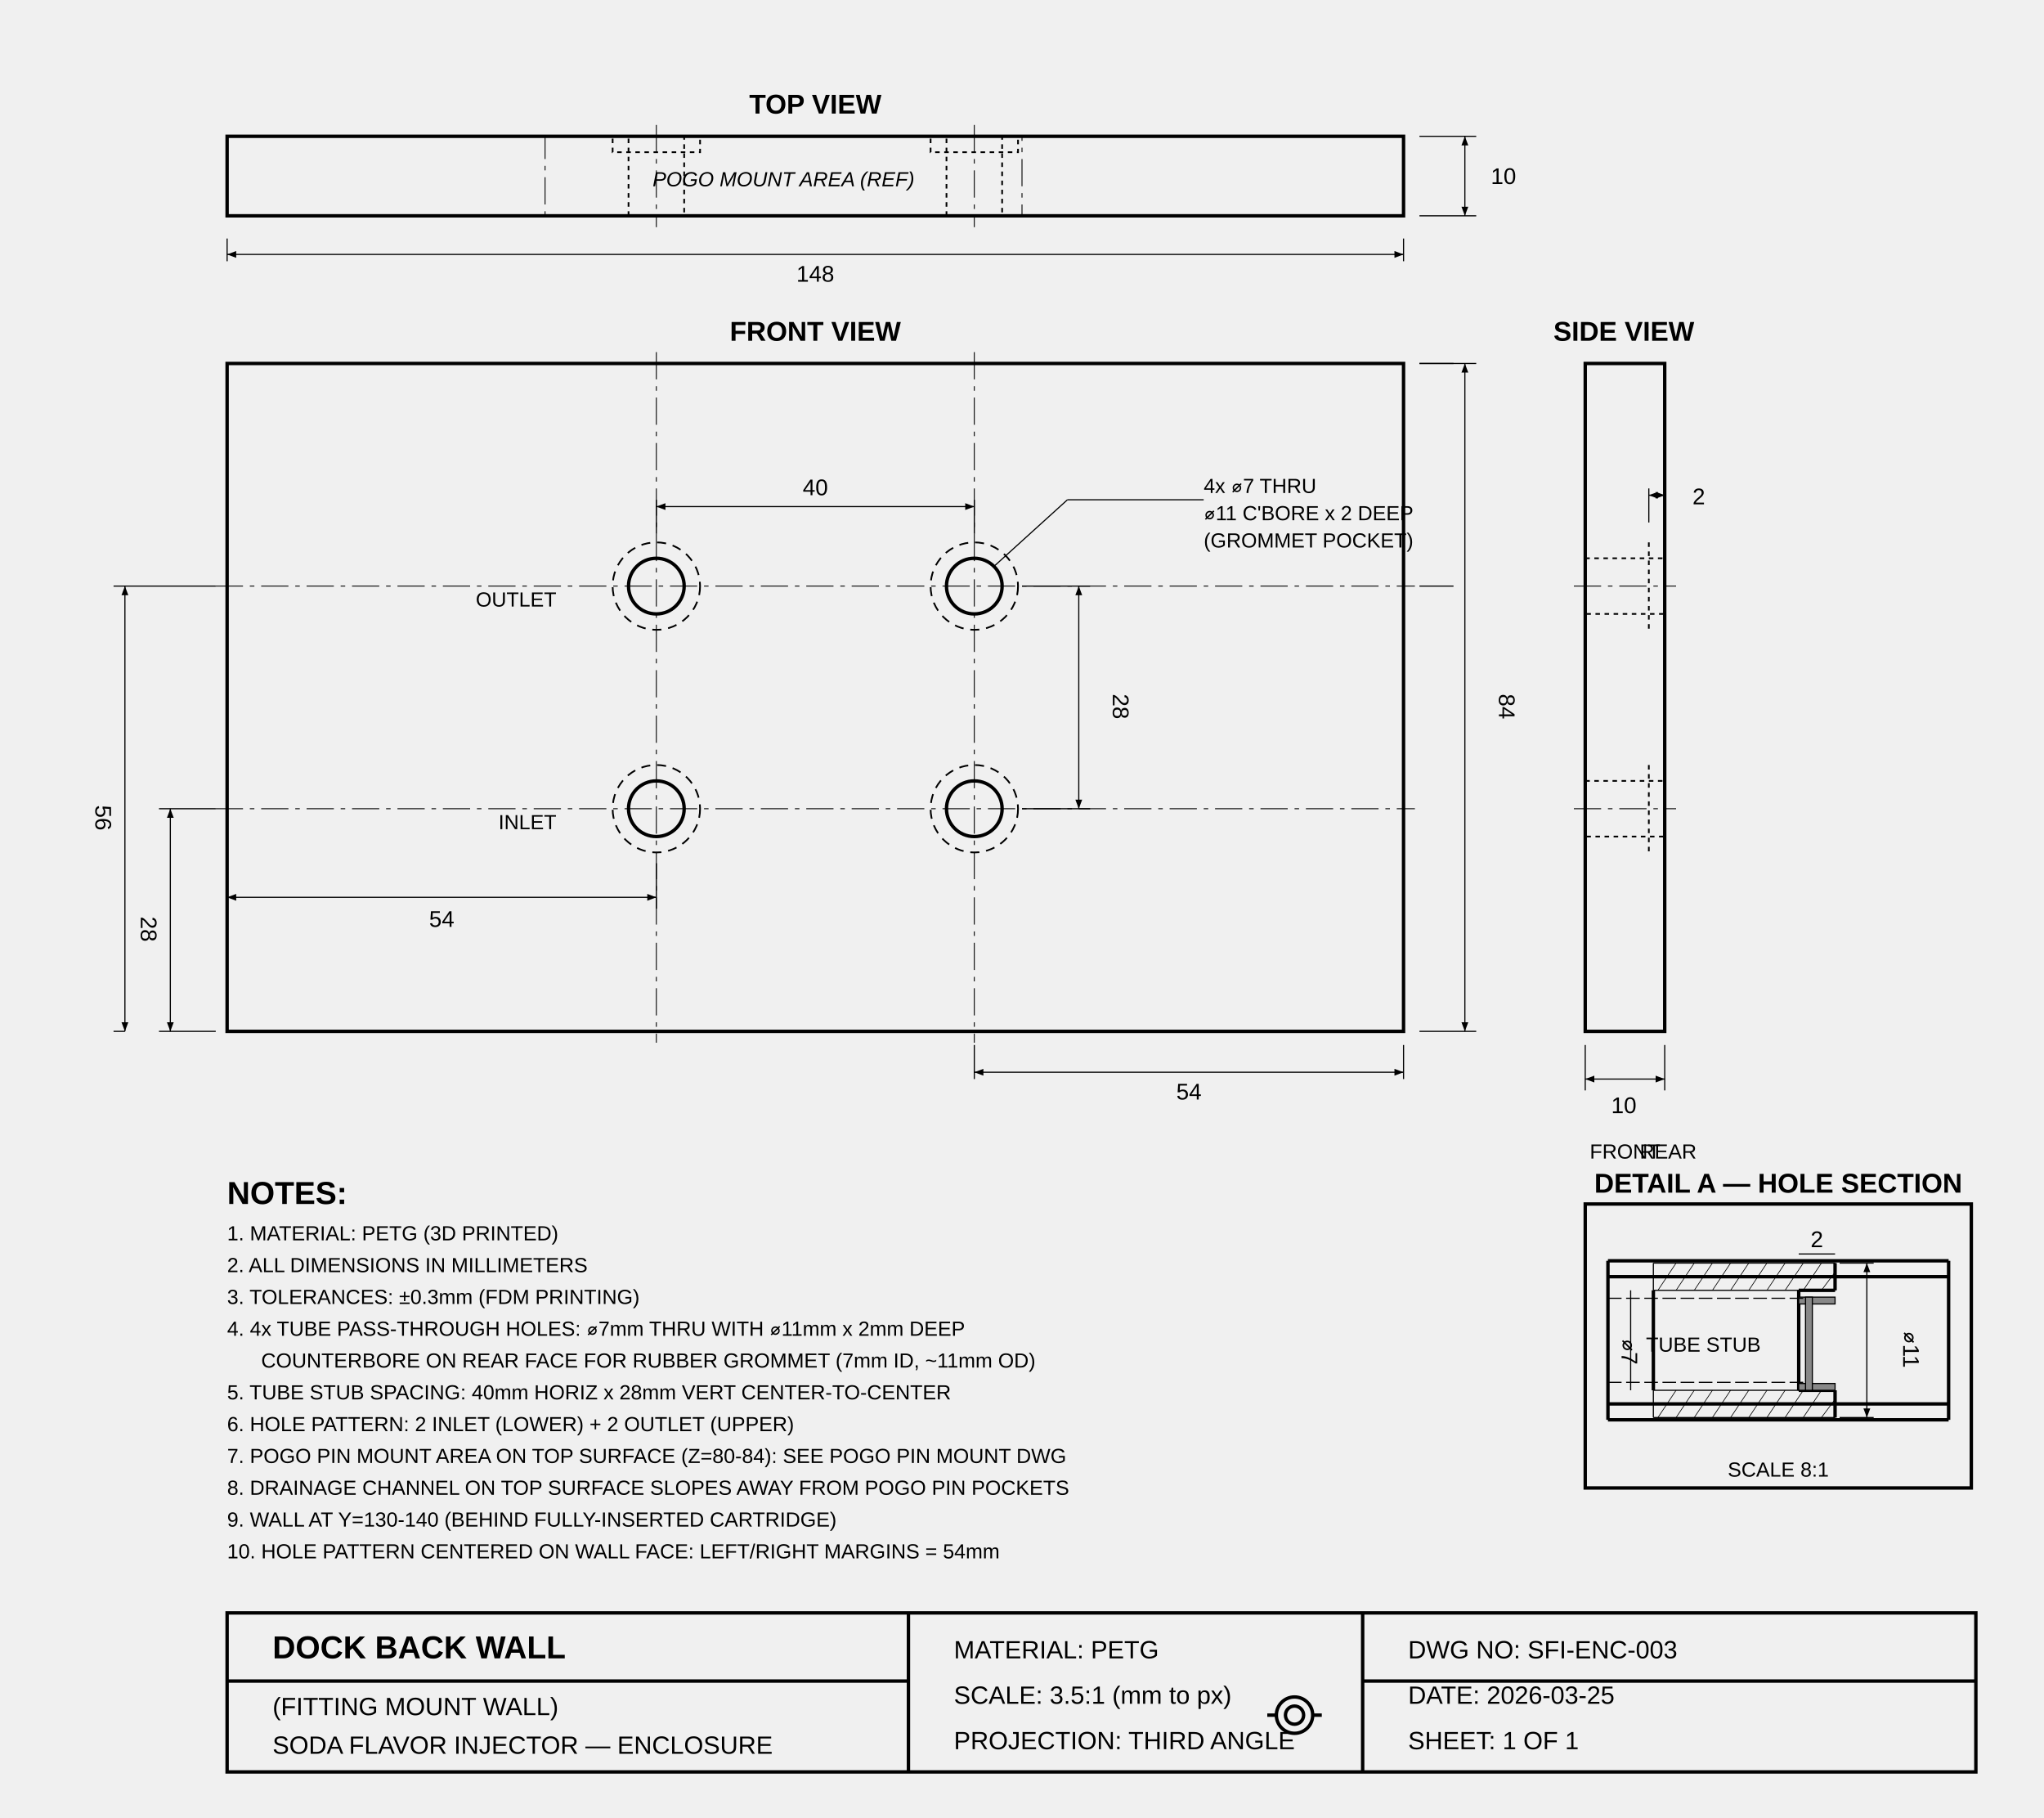
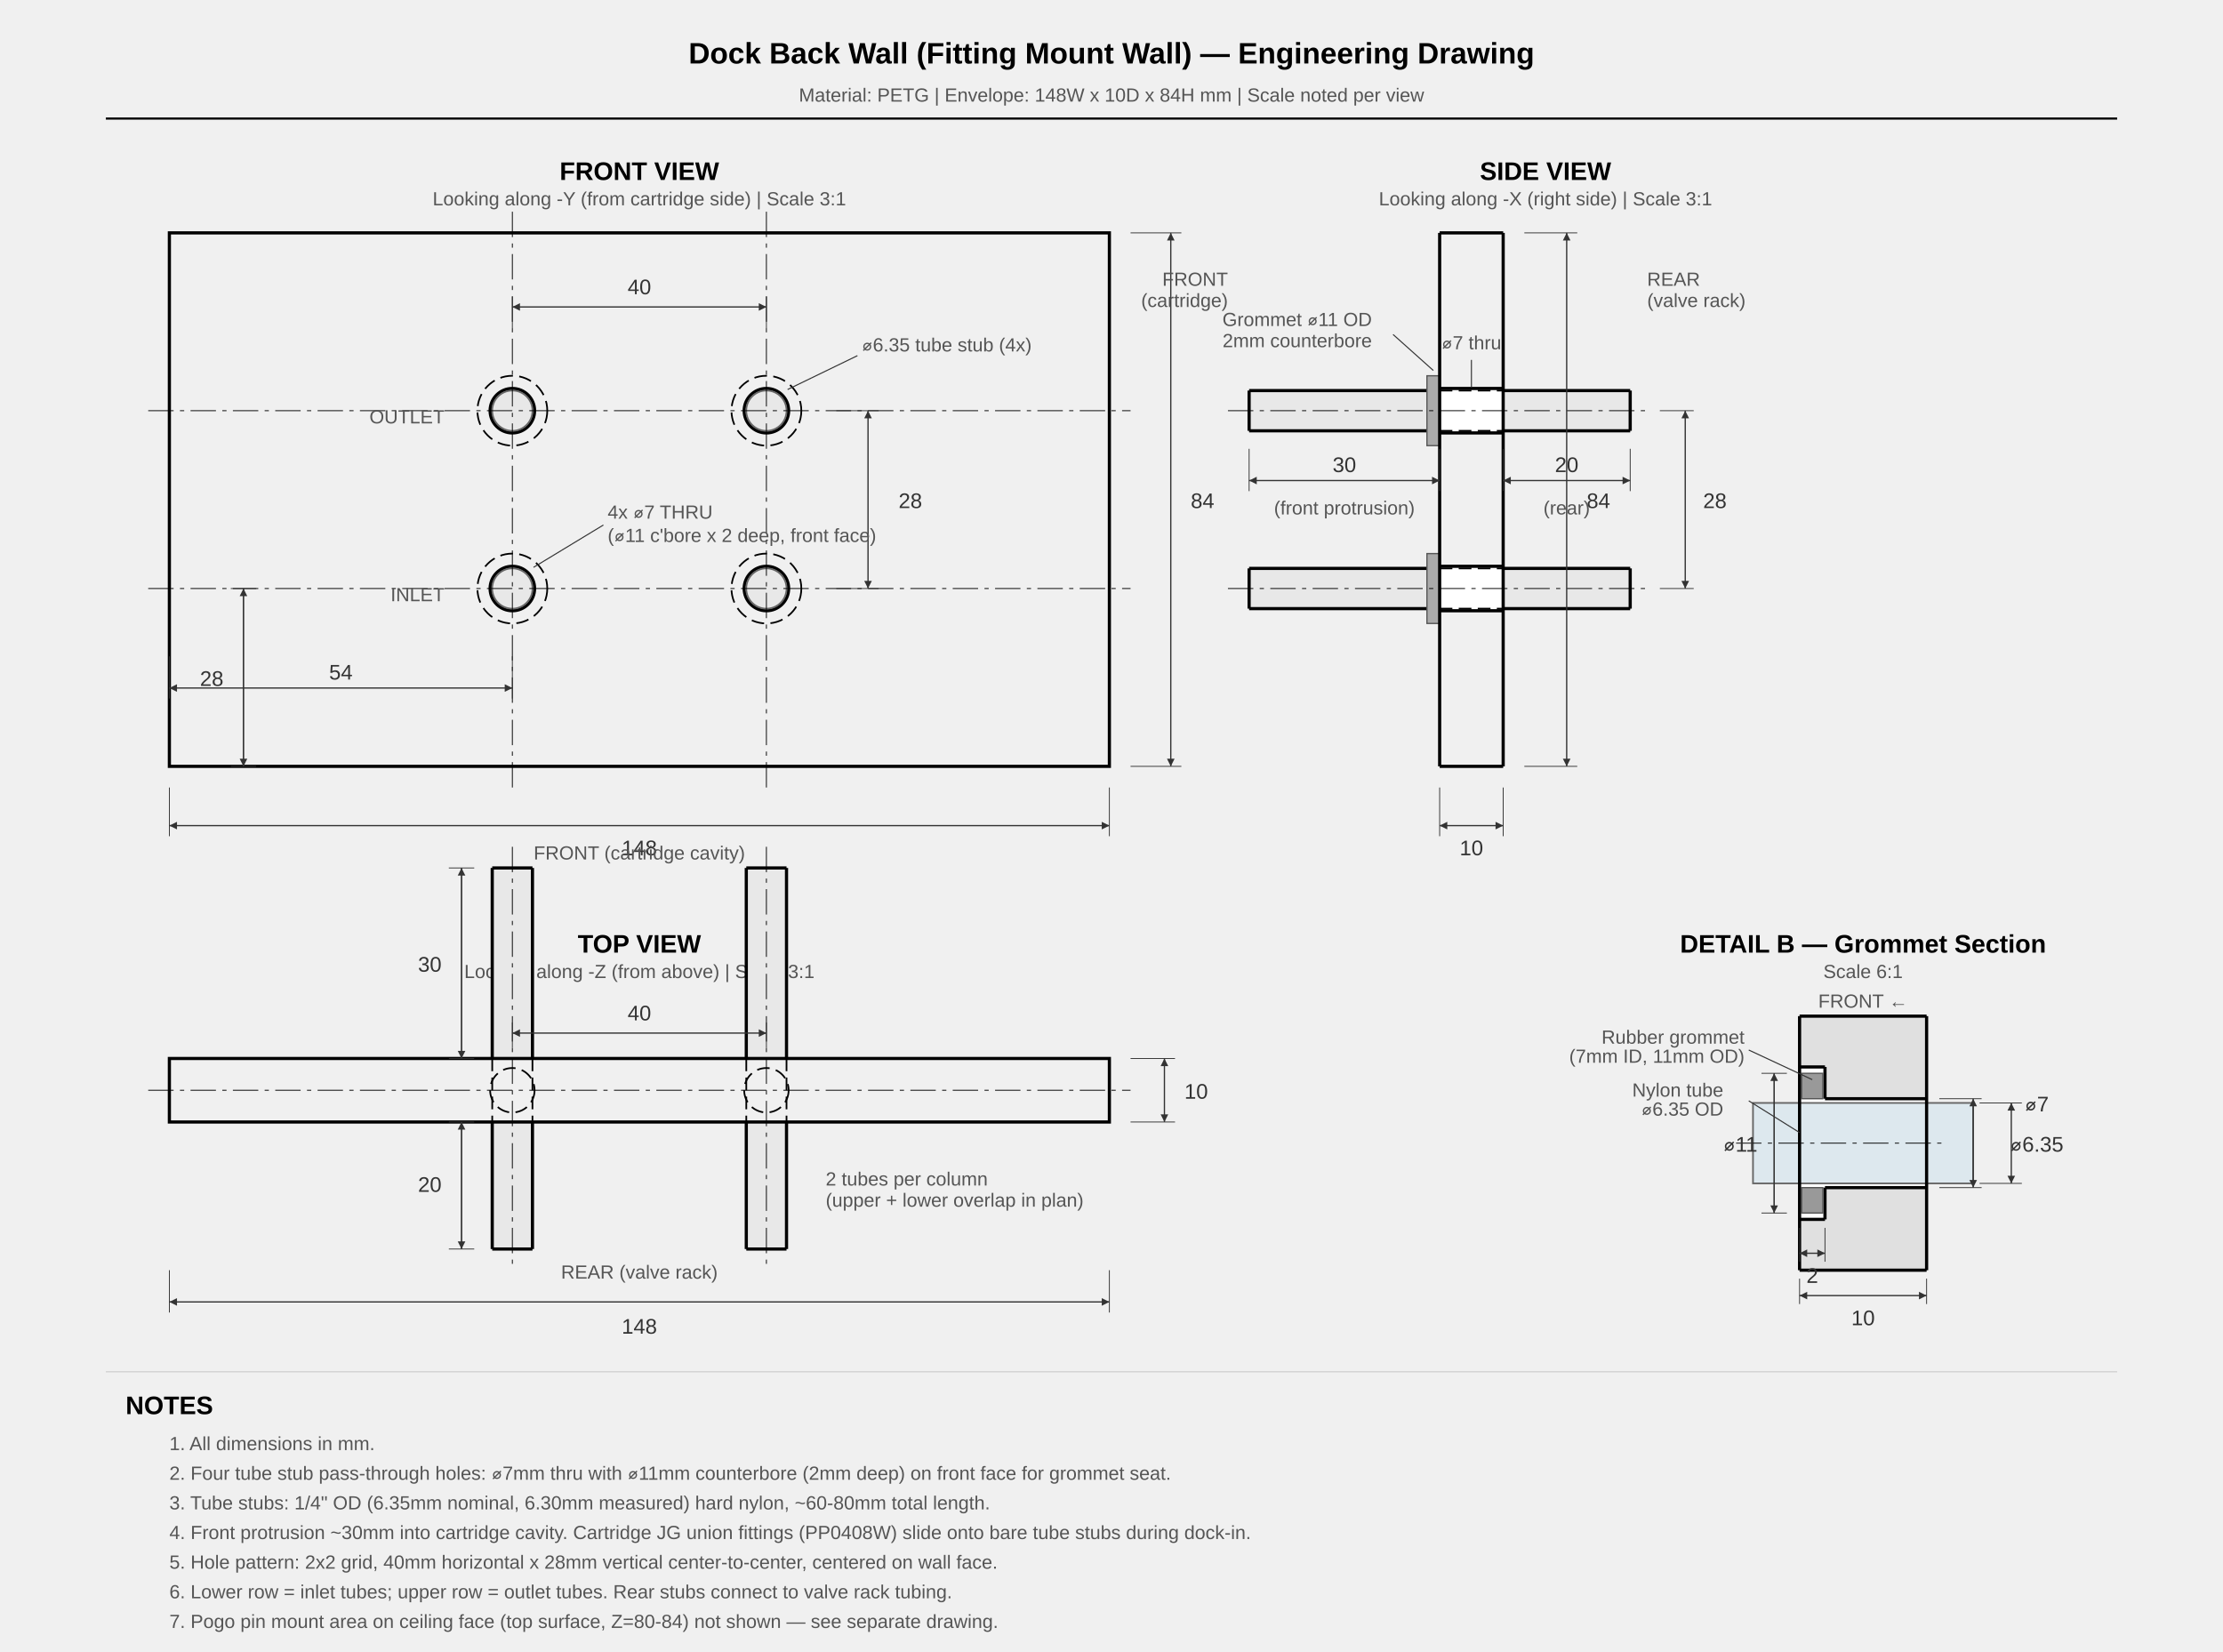
- <svg xmlns="http://www.w3.org/2000/svg" viewBox="0 0 900 800" width="900" height="800" font-family="Arial, Helvetica, sans-serif">
+ <svg xmlns="http://www.w3.org/2000/svg" viewBox="0 0 1050 780" width="1050" height="780" font-family="Arial, Helvetica, sans-serif">
+   <style>
+     .outline { fill: none; stroke: #000; stroke-width: 1.5; }
+     .hidden  { fill: none; stroke: #000; stroke-width: 0.8; stroke-dasharray: 6,3; }
+     .center  { fill: none; stroke: #000; stroke-width: 0.4; stroke-dasharray: 12,3,2,3; }
+     .dim     { fill: none; stroke: #333; stroke-width: 0.6; marker-end: url(#arrow); marker-start: url(#arrow); }
+     .ext     { fill: none; stroke: #333; stroke-width: 0.4; }
+     .label   { font-size: 10px; fill: #333; text-anchor: middle; }
+     .note    { font-size: 9px; fill: #555; }
+     .title   { font-size: 14px; font-weight: bold; fill: #000; text-anchor: middle; }
+     .viewlbl { font-size: 12px; font-weight: bold; fill: #000; text-anchor: middle; }
+     .fill-light { fill: #f0f0f0; stroke: none; }
+     .fill-tube  { fill: #e8e8e8; stroke: none; }
+   </style>
  <defs>
-     <style>
-       .outline { fill: none; stroke: #000; stroke-width: 1.5; }
-       .hidden  { fill: none; stroke: #000; stroke-width: 0.75; stroke-dasharray: 4,3; }
-       .hidden-thin { fill: none; stroke: #000; stroke-width: 0.75; stroke-dasharray: 2,2; }
-       .center  { fill: none; stroke: #000; stroke-width: 0.4; stroke-dasharray: 12,3,2,3; }
-       .dim     { fill: none; stroke: #000; stroke-width: 0.5; }
-       .dimtext { font-size: 10px; text-anchor: middle; fill: #000; }
-       .label   { font-size: 12px; font-weight: bold; text-anchor: middle; fill: #000; }
-       .note    { font-size: 9px; fill: #000; }
-       .title   { font-size: 14px; font-weight: bold; fill: #000; }
-       .titletext { font-size: 11px; fill: #000; }
-       .arrow   { fill: #000; stroke: none; }
-       .hatching { fill: none; stroke: #000; stroke-width: 0.3; }
-       .thinline { fill: none; stroke: #000; stroke-width: 0.5; }
-     </style>
-     <marker id="ah" markerWidth="8" markerHeight="6" refX="8" refY="3" orient="auto">
-       <polygon points="0,0 8,3 0,6" class="arrow" />
-     </marker>
-     <marker id="ah-rev" markerWidth="8" markerHeight="6" refX="0" refY="3" orient="auto">
-       <polygon points="8,0 0,3 8,6" class="arrow" />
+     <marker id="arrow" viewBox="0 0 10 10" refX="10" refY="5" markerWidth="6" markerHeight="6" orient="auto-start-reverse">
+       <path d="M 0 0 L 10 5 L 0 10 z" fill="#333" />
    </marker>
  </defs>
-   <text x="359" y="50" class="label">TOP VIEW</text>
-   <rect x="100" y="60" width="518" height="35" class="outline" />
-   <rect x="276.75" y="60" width="24.5" height="35" class="hidden-thin" />
-   <rect x="416.75" y="60" width="24.5" height="35" class="hidden-thin" />
-   <rect x="269.75" y="60" width="38.5" height="7" class="hidden-thin" />
-   <rect x="409.75" y="60" width="38.5" height="7" class="hidden-thin" />
-   <rect x="240" y="60" width="210" height="35" class="center" stroke-dasharray="8,3,2,3" />
-   <text x="345" y="82" class="note" text-anchor="middle" font-style="italic">POGO MOUNT AREA (REF)</text>
-   <line x1="289" y1="55" x2="289" y2="100" class="center" />
-   <line x1="429" y1="55" x2="429" y2="100" class="center" />
-   <line x1="100" y1="105" x2="100" y2="115" class="dim" />
-   <line x1="618" y1="105" x2="618" y2="115" class="dim" />
-   <line x1="100" y1="112" x2="618" y2="112" class="dim" marker-start="url(#ah-rev)" marker-end="url(#ah)" />
-   <text x="359" y="124" class="dimtext">148</text>
-   <line x1="625" y1="60" x2="650" y2="60" class="dim" />
-   <line x1="625" y1="95" x2="650" y2="95" class="dim" />
-   <line x1="645" y1="60" x2="645" y2="95" class="dim" marker-start="url(#ah-rev)" marker-end="url(#ah)" />
-   <text x="662" y="81" class="dimtext">10</text>
-   <text x="359" y="150" class="label">FRONT VIEW</text>
-   <rect x="100" y="160" width="518" height="294" class="outline" />
-   <circle cx="289" cy="356" r="12.25" class="outline" />
-   <circle cx="429" cy="356" r="12.25" class="outline" />
-   <circle cx="289" cy="258" r="12.25" class="outline" />
-   <circle cx="429" cy="258" r="12.25" class="outline" />
-   <circle cx="289" cy="356" r="19.25" class="hidden" />
-   <circle cx="429" cy="356" r="19.25" class="hidden" />
-   <circle cx="289" cy="258" r="19.25" class="hidden" />
-   <circle cx="429" cy="258" r="19.25" class="hidden" />
-   <line x1="289" y1="155" x2="289" y2="459" class="center" />
-   <line x1="429" y1="155" x2="429" y2="459" class="center" />
-   <line x1="95" y1="258" x2="623" y2="258" class="center" />
-   <line x1="95" y1="356" x2="623" y2="356" class="center" />
-   <text x="245" y="365" class="note" text-anchor="end">INLET</text>
-   <text x="245" y="267" class="note" text-anchor="end">OUTLET</text>
-   <line x1="625" y1="160" x2="650" y2="160" class="dim" />
-   <line x1="625" y1="454" x2="650" y2="454" class="dim" />
-   <line x1="645" y1="160" x2="645" y2="454" class="dim" marker-start="url(#ah-rev)" marker-end="url(#ah)" />
-   <text x="660" y="311" class="dimtext" transform="rotate(90,660,311)">84</text>
-   <line x1="450" y1="258" x2="480" y2="258" class="dim" />
-   <line x1="450" y1="356" x2="480" y2="356" class="dim" />
-   <line x1="475" y1="258" x2="475" y2="356" class="dim" marker-start="url(#ah-rev)" marker-end="url(#ah)" />
-   <text x="490" y="311" class="dimtext" transform="rotate(90,490,311)">28</text>
-   <line x1="289" y1="235" x2="289" y2="220" class="dim" />
-   <line x1="429" y1="235" x2="429" y2="220" class="dim" />
-   <line x1="289" y1="223" x2="429" y2="223" class="dim" marker-start="url(#ah-rev)" marker-end="url(#ah)" />
-   <text x="359" y="218" class="dimtext">40</text>
-   <line x1="100" y1="380" x2="100" y2="400" class="dim" />
-   <line x1="289" y1="380" x2="289" y2="400" class="dim" />
-   <line x1="100" y1="395" x2="289" y2="395" class="dim" marker-start="url(#ah-rev)" marker-end="url(#ah)" />
-   <text x="194.5" y="408" class="dimtext">54</text>
-   <line x1="70" y1="356" x2="95" y2="356" class="dim" />
-   <line x1="70" y1="454" x2="95" y2="454" class="dim" />
-   <line x1="75" y1="356" x2="75" y2="454" class="dim" marker-start="url(#ah-rev)" marker-end="url(#ah)" />
-   <text x="62" y="409" class="dimtext" transform="rotate(90,62,409)">28</text>
-   <line x1="50" y1="258" x2="95" y2="258" class="dim" />
-   <line x1="50" y1="454" x2="55" y2="454" class="dim" />
-   <line x1="55" y1="258" x2="55" y2="454" class="dim" marker-start="url(#ah-rev)" marker-end="url(#ah)" />
-   <text x="42" y="360" class="dimtext" transform="rotate(90,42,360)">56</text>
-   <line x1="438" y1="249" x2="470" y2="220" class="dim" />
-   <line x1="470" y1="220" x2="530" y2="220" class="dim" />
-   <text x="530" y="217" class="note" text-anchor="start">4x ⌀7 THRU</text>
-   <text x="530" y="229" class="note" text-anchor="start">⌀11 C'BORE x 2 DEEP</text>
-   <text x="530" y="241" class="note" text-anchor="start">(GROMMET POCKET)</text>
-   <line x1="429" y1="460" x2="429" y2="475" class="dim" />
-   <line x1="618" y1="460" x2="618" y2="475" class="dim" />
-   <line x1="429" y1="472" x2="618" y2="472" class="dim" marker-start="url(#ah-rev)" marker-end="url(#ah)" />
-   <text x="523.5" y="484" class="dimtext">54</text>
-   <line x1="625" y1="160" x2="640" y2="160" class="dim" />
-   <line x1="625" y1="258" x2="640" y2="258" class="dim" />
-   <text x="715" y="150" class="label">SIDE VIEW</text>
-   <rect x="698" y="160" width="35" height="294" class="outline" />
-   <rect x="698" y="343.75" width="35" height="24.5" class="hidden-thin" />
-   <rect x="698" y="245.75" width="35" height="24.5" class="hidden-thin" />
-   <line x1="726" y1="336.75" x2="726" y2="375.25" class="hidden-thin" />
-   <line x1="726" y1="238.75" x2="726" y2="277.25" class="hidden-thin" />
-   <line x1="693" y1="258" x2="738" y2="258" class="center" />
-   <line x1="693" y1="356" x2="738" y2="356" class="center" />
-   <line x1="698" y1="460" x2="698" y2="480" class="dim" />
-   <line x1="733" y1="460" x2="733" y2="480" class="dim" />
-   <line x1="698" y1="475" x2="733" y2="475" class="dim" marker-start="url(#ah-rev)" marker-end="url(#ah)" />
-   <text x="715" y="490" class="dimtext">10</text>
-   <line x1="726" y1="230" x2="726" y2="215" class="dim" />
-   <line x1="733" y1="230" x2="733" y2="215" class="dim" />
-   <line x1="726" y1="218" x2="733" y2="218" class="dim" marker-start="url(#ah-rev)" marker-end="url(#ah)" />
-   <text x="748" y="222" class="dimtext">2</text>
-   <text x="700" y="510" class="note" text-anchor="start" font-size="8">FRONT</text>
-   <text x="722" y="510" class="note" text-anchor="start" font-size="8">REAR</text>
-   <rect x="698" y="530" width="170" height="125" class="outline" stroke-width="1" />
-   <text x="783" y="525" class="label" font-size="10">DETAIL A — HOLE SECTION</text>
-   <text x="783" y="650" class="note" text-anchor="middle" font-size="8">SCALE 8:1</text>
-   <line x1="708" y1="555" x2="858" y2="555" class="outline" />
-   <line x1="708" y1="625" x2="858" y2="625" class="outline" />
-   <line x1="708" y1="555" x2="708" y2="625" class="outline" />
-   <line x1="858" y1="555" x2="858" y2="625" class="outline" />
-   <line x1="708" y1="562" x2="858" y2="562" class="outline" />
-   <line x1="708" y1="618" x2="858" y2="618" class="outline" />
-   <line x1="728" y1="556" x2="808" y2="556" class="thinline" />
-   <line x1="728" y1="568" x2="808" y2="568" class="thinline" />
-   <line x1="728" y1="556" x2="728" y2="568" class="thinline" />
-   <line x1="808" y1="556" x2="808" y2="568" class="thinline" />
-   <line x1="730" y1="568" x2="738" y2="556" class="hatching" />
-   <line x1="738" y1="568" x2="746" y2="556" class="hatching" />
-   <line x1="746" y1="568" x2="754" y2="556" class="hatching" />
-   <line x1="754" y1="568" x2="762" y2="556" class="hatching" />
-   <line x1="762" y1="568" x2="770" y2="556" class="hatching" />
-   <line x1="770" y1="568" x2="778" y2="556" class="hatching" />
-   <line x1="778" y1="568" x2="786" y2="556" class="hatching" />
-   <line x1="786" y1="568" x2="794" y2="556" class="hatching" />
-   <line x1="794" y1="568" x2="802" y2="556" class="hatching" />
-   <line x1="802" y1="568" x2="808" y2="560" class="hatching" />
-   <line x1="728" y1="612" x2="808" y2="612" class="thinline" />
-   <line x1="728" y1="624" x2="808" y2="624" class="thinline" />
-   <line x1="728" y1="612" x2="728" y2="624" class="thinline" />
-   <line x1="808" y1="612" x2="808" y2="624" class="thinline" />
-   <line x1="730" y1="624" x2="738" y2="612" class="hatching" />
-   <line x1="738" y1="624" x2="746" y2="612" class="hatching" />
-   <line x1="746" y1="624" x2="754" y2="612" class="hatching" />
-   <line x1="754" y1="624" x2="762" y2="612" class="hatching" />
-   <line x1="762" y1="624" x2="770" y2="612" class="hatching" />
-   <line x1="770" y1="624" x2="778" y2="612" class="hatching" />
-   <line x1="778" y1="624" x2="786" y2="612" class="hatching" />
-   <line x1="786" y1="624" x2="794" y2="612" class="hatching" />
-   <line x1="794" y1="624" x2="802" y2="612" class="hatching" />
-   <line x1="802" y1="624" x2="808" y2="616" class="hatching" />
-   <line x1="728" y1="568" x2="728" y2="612" class="outline" stroke-width="0.75" />
-   <line x1="808" y1="556" x2="808" y2="568" class="outline" stroke-width="0.75" />
-   <line x1="808" y1="568" x2="792" y2="568" class="outline" stroke-width="0.75" />
-   <line x1="792" y1="568" x2="792" y2="612" class="outline" stroke-width="0.75" />
-   <line x1="792" y1="612" x2="808" y2="612" class="outline" stroke-width="0.75" />
-   <line x1="808" y1="612" x2="808" y2="624" class="outline" stroke-width="0.75" />
-   <rect x="792" y="571" width="16" height="3" fill="#888" stroke="#000" stroke-width="0.5" />
-   <rect x="792" y="609" width="16" height="3" fill="#888" stroke="#000" stroke-width="0.5" />
-   <rect x="795" y="571" width="3" height="41" fill="#888" stroke="#000" stroke-width="0.5" />
-   <line x1="708" y1="571.5" x2="795" y2="571.5" class="thinline" stroke-dasharray="6,2" />
-   <line x1="708" y1="608.5" x2="795" y2="608.5" class="thinline" stroke-dasharray="6,2" />
-   <text x="750" y="595" class="note" text-anchor="middle" font-size="7">TUBE STUB</text>
-   <line x1="718" y1="568" x2="718" y2="612" class="dim" />
-   <text x="714" y="595" class="dimtext" font-size="8" transform="rotate(90,714,595)">⌀7</text>
-   <line x1="810" y1="556" x2="825" y2="556" class="dim" />
-   <line x1="810" y1="624" x2="825" y2="624" class="dim" />
-   <line x1="822" y1="556" x2="822" y2="624" class="dim" marker-start="url(#ah-rev)" marker-end="url(#ah)" />
-   <text x="838" y="594" class="dimtext" font-size="8" transform="rotate(90,838,594)">⌀11</text>
-   <line x1="792" y1="552" x2="808" y2="552" class="dim" />
-   <text x="800" y="549" class="dimtext" font-size="7">2</text>
-   <text x="100" y="530" class="title">NOTES:</text>
-   <text x="100" y="546" class="note">1. MATERIAL: PETG (3D PRINTED)</text>
-   <text x="100" y="560" class="note">2. ALL DIMENSIONS IN MILLIMETERS</text>
-   <text x="100" y="574" class="note">3. TOLERANCES: ±0.3mm (FDM PRINTING)</text>
-   <text x="100" y="588" class="note">4. 4x TUBE PASS-THROUGH HOLES: ⌀7mm THRU WITH ⌀11mm x 2mm DEEP</text>
-   <text x="115" y="602" class="note">COUNTERBORE ON REAR FACE FOR RUBBER GROMMET (7mm ID, ~11mm OD)</text>
-   <text x="100" y="616" class="note">5. TUBE STUB SPACING: 40mm HORIZ x 28mm VERT CENTER-TO-CENTER</text>
-   <text x="100" y="630" class="note">6. HOLE PATTERN: 2 INLET (LOWER) + 2 OUTLET (UPPER)</text>
-   <text x="100" y="644" class="note">7. POGO PIN MOUNT AREA ON TOP SURFACE (Z=80-84): SEE POGO PIN MOUNT DWG</text>
-   <text x="100" y="658" class="note">8. DRAINAGE CHANNEL ON TOP SURFACE SLOPES AWAY FROM POGO PIN POCKETS</text>
-   <text x="100" y="672" class="note">9. WALL AT Y=130-140 (BEHIND FULLY-INSERTED CARTRIDGE)</text>
-   <text x="100" y="686" class="note">10. HOLE PATTERN CENTERED ON WALL FACE: LEFT/RIGHT MARGINS = 54mm</text>
-   <rect x="100" y="710" width="770" height="70" class="outline" />
-   <line x1="400" y1="710" x2="400" y2="780" class="outline" />
-   <line x1="600" y1="710" x2="600" y2="780" class="outline" />
-   <line x1="100" y1="740" x2="400" y2="740" class="outline" />
-   <line x1="600" y1="740" x2="870" y2="740" class="outline" />
-   <text x="120" y="730" class="title">DOCK BACK WALL</text>
-   <text x="120" y="755" class="titletext">(FITTING MOUNT WALL)</text>
-   <text x="120" y="772" class="titletext">SODA FLAVOR INJECTOR — ENCLOSURE</text>
-   <text x="420" y="730" class="titletext">MATERIAL: PETG</text>
-   <text x="420" y="750" class="titletext">SCALE: 3.5:1 (mm to px)</text>
-   <text x="420" y="770" class="titletext">PROJECTION: THIRD ANGLE</text>
-   <text x="620" y="730" class="titletext">DWG NO: SFI-ENC-003</text>
-   <text x="620" y="750" class="titletext">DATE: 2026-03-25</text>
-   <text x="620" y="770" class="titletext">SHEET: 1 OF 1</text>
-   <g transform="translate(570, 755)">
-     <circle cx="0" cy="0" r="8" class="outline" stroke-width="0.75" />
-     <circle cx="0" cy="0" r="4" class="outline" stroke-width="0.75" />
-     <line x1="-12" y1="0" x2="-8" y2="0" class="outline" stroke-width="0.75" />
-     <line x1="8" y1="0" x2="12" y2="0" class="outline" stroke-width="0.75" />
-   </g>
+   <text x="525" y="30" class="title">Dock Back Wall (Fitting Mount Wall) — Engineering Drawing</text>
+   <text x="525" y="48" class="note" text-anchor="middle">Material: PETG | Envelope: 148W x 10D x 84H mm | Scale noted per view</text>
+   <line x1="50" y1="56" x2="1000" y2="56" stroke="#000" stroke-width="1" />
+   <text x="302" y="85" class="viewlbl">FRONT VIEW</text>
+   <text x="302" y="97" class="note" text-anchor="middle">Looking along -Y (from cartridge side) | Scale 3:1</text>
+   <rect x="80" y="110" width="444" height="252" class="fill-light" />
+   <rect x="80" y="110" width="444" height="252" class="outline" />
+   <circle cx="242" cy="278" r="16.5" class="hidden" />
+   <circle cx="362" cy="278" r="16.5" class="hidden" />
+   <circle cx="242" cy="194" r="16.5" class="hidden" />
+   <circle cx="362" cy="194" r="16.5" class="hidden" />
+   <circle cx="242" cy="278" r="10.5" class="outline" />
+   <circle cx="362" cy="278" r="10.5" class="outline" />
+   <circle cx="242" cy="194" r="10.5" class="outline" />
+   <circle cx="362" cy="194" r="10.5" class="outline" />
+   <circle cx="242" cy="278" r="9.525" fill="#e8e8e8" stroke="#666" stroke-width="0.8" />
+   <circle cx="362" cy="278" r="9.525" fill="#e8e8e8" stroke="#666" stroke-width="0.8" />
+   <circle cx="242" cy="194" r="9.525" fill="#e8e8e8" stroke="#666" stroke-width="0.8" />
+   <circle cx="362" cy="194" r="9.525" fill="#e8e8e8" stroke="#666" stroke-width="0.8" />
+   <line x1="242" y1="100" x2="242" y2="372" class="center" />
+   <line x1="362" y1="100" x2="362" y2="372" class="center" />
+   <line x1="70" y1="194" x2="534" y2="194" class="center" />
+   <line x1="70" y1="278" x2="534" y2="278" class="center" />
+   <line x1="80" y1="372" x2="80" y2="395" class="ext" />
+   <line x1="524" y1="372" x2="524" y2="395" class="ext" />
+   <line x1="80" y1="390" x2="524" y2="390" class="dim" />
+   <text x="302" y="404" class="label">148</text>
+   <line x1="534" y1="110" x2="558" y2="110" class="ext" />
+   <line x1="534" y1="362" x2="558" y2="362" class="ext" />
+   <line x1="553" y1="110" x2="553" y2="362" class="dim" />
+   <text x="568" y="240" class="label" text-anchor="start">84</text>
+   <line x1="242" y1="155" x2="242" y2="140" class="ext" />
+   <line x1="362" y1="155" x2="362" y2="140" class="ext" />
+   <line x1="242" y1="145" x2="362" y2="145" class="dim" />
+   <text x="302" y="139" class="label">40</text>
+   <line x1="395" y1="194" x2="415" y2="194" class="ext" />
+   <line x1="395" y1="278" x2="415" y2="278" class="ext" />
+   <line x1="410" y1="194" x2="410" y2="278" class="dim" />
+   <text x="430" y="240" class="label" text-anchor="start">28</text>
+   <line x1="80" y1="310" x2="80" y2="330" class="ext" />
+   <line x1="242" y1="310" x2="242" y2="330" class="ext" />
+   <line x1="80" y1="325" x2="242" y2="325" class="dim" />
+   <text x="161" y="321" class="label">54</text>
+   <line x1="115" y1="278" x2="115" y2="362" class="ext" />
+   <line x1="109" y1="278" x2="121" y2="278" class="ext" />
+   <line x1="109" y1="362" x2="121" y2="362" class="ext" />
+   <line x1="115" y1="278" x2="115" y2="362" class="dim" />
+   <text x="100" y="324" class="label">28</text>
+   <line x1="252" y1="268" x2="285" y2="248" stroke="#333" stroke-width="0.5" />
+   <text x="287" y="245" class="note">4x ⌀7 THRU</text>
+   <text x="287" y="256" class="note">(⌀11 c'bore x 2 deep, front face)</text>
+   <line x1="372" y1="184" x2="405" y2="168" stroke="#333" stroke-width="0.5" />
+   <text x="407" y="166" class="note">⌀6.35 tube stub (4x)</text>
+   <text x="210" y="284" class="note" text-anchor="end" font-size="8">INLET</text>
+   <text x="210" y="200" class="note" text-anchor="end" font-size="8">OUTLET</text>
+   <text x="730" y="85" class="viewlbl">SIDE VIEW</text>
+   <text x="730" y="97" class="note" text-anchor="middle">Looking along -X (right side) | Scale 3:1</text>
+   <rect x="590" y="184.5" width="90" height="19" class="fill-tube" />
+   <line x1="590" y1="184.5" x2="680" y2="184.5" class="outline" />
+   <line x1="590" y1="203.5" x2="680" y2="203.5" class="outline" />
+   <line x1="590" y1="184.5" x2="590" y2="203.5" class="outline" />
+   <rect x="710" y="184.5" width="60" height="19" class="fill-tube" />
+   <line x1="710" y1="184.5" x2="770" y2="184.5" class="outline" />
+   <line x1="710" y1="203.5" x2="770" y2="203.5" class="outline" />
+   <line x1="770" y1="184.5" x2="770" y2="203.5" class="outline" />
+   <rect x="590" y="268.5" width="90" height="19" class="fill-tube" />
+   <line x1="590" y1="268.5" x2="680" y2="268.5" class="outline" />
+   <line x1="590" y1="287.5" x2="680" y2="287.5" class="outline" />
+   <line x1="590" y1="268.5" x2="590" y2="287.5" class="outline" />
+   <rect x="710" y="268.5" width="60" height="19" class="fill-tube" />
+   <line x1="710" y1="268.5" x2="770" y2="268.5" class="outline" />
+   <line x1="710" y1="287.5" x2="770" y2="287.5" class="outline" />
+   <line x1="770" y1="268.5" x2="770" y2="287.5" class="outline" />
+   <rect x="680" y="110" width="30" height="73.5" class="fill-light" />
+   <rect x="680" y="204.5" width="30" height="64" class="fill-light" />
+   <rect x="680" y="288.5" width="30" height="73.5" class="fill-light" />
+   <rect x="674" y="177.5" width="6" height="33" fill="#aaa" stroke="#555" stroke-width="0.6" />
+   <rect x="674" y="261.5" width="6" height="33" fill="#aaa" stroke="#555" stroke-width="0.6" />
+   <rect x="680" y="183.5" width="30" height="21" fill="white" stroke="none" />
+   <line x1="680" y1="183.5" x2="710" y2="183.5" class="outline" />
+   <line x1="680" y1="204.5" x2="710" y2="204.5" class="outline" />
+   <rect x="680" y="267.5" width="30" height="21" fill="white" stroke="none" />
+   <line x1="680" y1="267.5" x2="710" y2="267.5" class="outline" />
+   <line x1="680" y1="288.5" x2="710" y2="288.5" class="outline" />
+   <line x1="680" y1="184.5" x2="710" y2="184.5" class="hidden" />
+   <line x1="680" y1="203.5" x2="710" y2="203.5" class="hidden" />
+   <line x1="680" y1="268.5" x2="710" y2="268.5" class="hidden" />
+   <line x1="680" y1="287.5" x2="710" y2="287.5" class="hidden" />
+   <line x1="680" y1="110" x2="680" y2="362" class="outline" />
+   <line x1="710" y1="110" x2="710" y2="362" class="outline" />
+   <line x1="680" y1="110" x2="710" y2="110" class="outline" />
+   <line x1="680" y1="362" x2="710" y2="362" class="outline" />
+   <line x1="580" y1="194" x2="780" y2="194" class="center" />
+   <line x1="580" y1="278" x2="780" y2="278" class="center" />
+   <line x1="680" y1="372" x2="680" y2="395" class="ext" />
+   <line x1="710" y1="372" x2="710" y2="395" class="ext" />
+   <line x1="680" y1="390" x2="710" y2="390" class="dim" />
+   <text x="695" y="404" class="label">10</text>
+   <line x1="720" y1="110" x2="745" y2="110" class="ext" />
+   <line x1="720" y1="362" x2="745" y2="362" class="ext" />
+   <line x1="740" y1="110" x2="740" y2="362" class="dim" />
+   <text x="755" y="240" class="label" text-anchor="start">84</text>
+   <line x1="590" y1="212" x2="590" y2="232" class="ext" />
+   <line x1="680" y1="212" x2="680" y2="232" class="ext" />
+   <line x1="590" y1="227" x2="680" y2="227" class="dim" />
+   <text x="635" y="223" class="label">30</text>
+   <text x="635" y="243" class="note" text-anchor="middle" font-size="8">(front protrusion)</text>
+   <line x1="710" y1="212" x2="710" y2="232" class="ext" />
+   <line x1="770" y1="212" x2="770" y2="232" class="ext" />
+   <line x1="710" y1="227" x2="770" y2="227" class="dim" />
+   <text x="740" y="223" class="label">20</text>
+   <text x="740" y="243" class="note" text-anchor="middle" font-size="8">(rear)</text>
+   <line x1="784" y1="194" x2="800" y2="194" class="ext" />
+   <line x1="784" y1="278" x2="800" y2="278" class="ext" />
+   <line x1="796" y1="194" x2="796" y2="278" class="dim" />
+   <text x="810" y="240" class="label" text-anchor="start">28</text>
+   <text x="580" y="135" class="note" text-anchor="end" font-size="8">FRONT</text>
+   <text x="580" y="145" class="note" text-anchor="end" font-size="8">(cartridge)</text>
+   <text x="778" y="135" class="note" text-anchor="start" font-size="8">REAR</text>
+   <text x="778" y="145" class="note" text-anchor="start" font-size="8">(valve rack)</text>
+   <line x1="695" y1="183" x2="695" y2="170" stroke="#333" stroke-width="0.5" />
+   <text x="695" y="165" class="note" text-anchor="middle">⌀7 thru</text>
+   <line x1="677" y1="175" x2="658" y2="158" stroke="#333" stroke-width="0.5" />
+   <text x="648" y="154" class="note" text-anchor="end">Grommet ⌀11 OD</text>
+   <text x="648" y="164" class="note" text-anchor="end">2mm counterbore</text>
+   <text x="302" y="450" class="viewlbl">TOP VIEW</text>
+   <text x="302" y="462" class="note" text-anchor="middle">Looking along -Z (from above) | Scale 3:1</text>
+   <rect x="80" y="500" width="444" height="30" class="fill-light" />
+   <rect x="232.5" y="410" width="19" height="90" class="fill-tube" />
+   <line x1="232.5" y1="410" x2="232.5" y2="500" class="outline" />
+   <line x1="251.5" y1="410" x2="251.5" y2="500" class="outline" />
+   <line x1="232.5" y1="410" x2="251.5" y2="410" class="outline" />
+   <line x1="232.5" y1="500" x2="232.5" y2="530" class="hidden" />
+   <line x1="251.5" y1="500" x2="251.5" y2="530" class="hidden" />
+   <rect x="232.5" y="530" width="19" height="60" class="fill-tube" />
+   <line x1="232.5" y1="530" x2="232.5" y2="590" class="outline" />
+   <line x1="251.5" y1="530" x2="251.5" y2="590" class="outline" />
+   <line x1="232.5" y1="590" x2="251.5" y2="590" class="outline" />
+   <rect x="352.5" y="410" width="19" height="90" class="fill-tube" />
+   <line x1="352.5" y1="410" x2="352.5" y2="500" class="outline" />
+   <line x1="371.5" y1="410" x2="371.5" y2="500" class="outline" />
+   <line x1="352.5" y1="410" x2="371.5" y2="410" class="outline" />
+   <line x1="352.5" y1="500" x2="352.5" y2="530" class="hidden" />
+   <line x1="371.5" y1="500" x2="371.5" y2="530" class="hidden" />
+   <rect x="352.5" y="530" width="19" height="60" class="fill-tube" />
+   <line x1="352.5" y1="530" x2="352.5" y2="590" class="outline" />
+   <line x1="371.5" y1="530" x2="371.5" y2="590" class="outline" />
+   <line x1="352.5" y1="590" x2="371.5" y2="590" class="outline" />
+   <circle cx="242" cy="515" r="10.5" class="hidden" />
+   <circle cx="362" cy="515" r="10.5" class="hidden" />
+   <rect x="80" y="500" width="444" height="30" class="outline" />
+   <line x1="242" y1="400" x2="242" y2="600" class="center" />
+   <line x1="362" y1="400" x2="362" y2="600" class="center" />
+   <line x1="70" y1="515" x2="534" y2="515" class="center" />
+   <line x1="80" y1="600" x2="80" y2="620" class="ext" />
+   <line x1="524" y1="600" x2="524" y2="620" class="ext" />
+   <line x1="80" y1="615" x2="524" y2="615" class="dim" />
+   <text x="302" y="630" class="label">148</text>
+   <line x1="534" y1="500" x2="555" y2="500" class="ext" />
+   <line x1="534" y1="530" x2="555" y2="530" class="ext" />
+   <line x1="550" y1="500" x2="550" y2="530" class="dim" />
+   <text x="565" y="519" class="label" text-anchor="start">10</text>
+   <line x1="242" y1="495" x2="242" y2="483" class="ext" />
+   <line x1="362" y1="495" x2="362" y2="483" class="ext" />
+   <line x1="242" y1="488" x2="362" y2="488" class="dim" />
+   <text x="302" y="482" class="label">40</text>
+   <line x1="218" y1="410" x2="218" y2="500" class="ext" />
+   <line x1="212" y1="410" x2="224" y2="410" class="ext" />
+   <line x1="212" y1="500" x2="224" y2="500" class="ext" />
+   <line x1="218" y1="410" x2="218" y2="500" class="dim" />
+   <text x="203" y="459" class="label">30</text>
+   <line x1="218" y1="530" x2="218" y2="590" class="ext" />
+   <line x1="212" y1="530" x2="224" y2="530" class="ext" />
+   <line x1="212" y1="590" x2="224" y2="590" class="ext" />
+   <line x1="218" y1="530" x2="218" y2="590" class="dim" />
+   <text x="203" y="563" class="label">20</text>
+   <text x="302" y="406" class="note" text-anchor="middle" font-size="8">FRONT (cartridge cavity)</text>
+   <text x="302" y="604" class="note" text-anchor="middle" font-size="8">REAR (valve rack)</text>
+   <text x="390" y="560" class="note" font-size="8">2 tubes per column</text>
+   <text x="390" y="570" class="note" font-size="8">(upper + lower overlap in plan)</text>
+   <text x="880" y="450" class="viewlbl">DETAIL B — Grommet Section</text>
+   <text x="880" y="462" class="note" text-anchor="middle">Scale 6:1</text>
+   <rect x="850" y="480" width="60" height="39" fill="#e0e0e0" stroke="none" />
+   <rect x="850" y="561" width="60" height="39" fill="#e0e0e0" stroke="none" />
+   <rect x="850" y="504" width="12" height="15" fill="white" stroke="none" />
+   <rect x="850" y="561" width="12" height="15" fill="white" stroke="none" />
+   <rect x="850" y="519" width="60" height="42" fill="white" stroke="none" />
+   <line x1="850" y1="504" x2="862" y2="504" class="outline" />
+   <line x1="862" y1="504" x2="862" y2="519" class="outline" />
+   <line x1="862" y1="561" x2="862" y2="576" class="outline" />
+   <line x1="850" y1="576" x2="862" y2="576" class="outline" />
+   <line x1="862" y1="519" x2="910" y2="519" class="outline" />
+   <line x1="862" y1="561" x2="910" y2="561" class="outline" />
+   <rect x="851" y="507" width="10" height="12" fill="#999" stroke="#555" stroke-width="0.6" />
+   <rect x="851" y="561" width="10" height="12" fill="#999" stroke="#555" stroke-width="0.6" />
+   <rect x="828" y="521" width="104" height="38" fill="#dde8ee" stroke="#666" stroke-width="0.8" />
+   <line x1="850" y1="480" x2="850" y2="600" class="outline" />
+   <line x1="910" y1="480" x2="910" y2="600" class="outline" />
+   <line x1="850" y1="480" x2="910" y2="480" class="outline" />
+   <line x1="850" y1="600" x2="910" y2="600" class="outline" />
+   <line x1="820" y1="540" x2="920" y2="540" class="center" />
+   <line x1="935" y1="521" x2="955" y2="521" class="ext" />
+   <line x1="935" y1="559" x2="955" y2="559" class="ext" />
+   <line x1="950" y1="521" x2="950" y2="559" class="dim" />
+   <text x="962" y="544" class="label" text-anchor="start" font-size="9">⌀6.35</text>
+   <line x1="916" y1="519" x2="936" y2="519" class="ext" />
+   <line x1="916" y1="561" x2="936" y2="561" class="ext" />
+   <line x1="932" y1="519" x2="932" y2="561" class="dim" />
+   <text x="962" y="525" class="label" text-anchor="start" font-size="9">⌀7</text>
+   <line x1="838" y1="507" x2="838" y2="573" class="ext" />
+   <line x1="832" y1="507" x2="844" y2="507" class="ext" />
+   <line x1="832" y1="573" x2="844" y2="573" class="ext" />
+   <line x1="838" y1="507" x2="838" y2="573" class="dim" />
+   <text x="822" y="544" class="label" font-size="9">⌀11</text>
+   <line x1="850" y1="580" x2="850" y2="596" class="ext" />
+   <line x1="862" y1="580" x2="862" y2="596" class="ext" />
+   <line x1="850" y1="592" x2="862" y2="592" class="dim" />
+   <text x="856" y="606" class="label" font-size="9">2</text>
+   <line x1="850" y1="604" x2="850" y2="616" class="ext" />
+   <line x1="910" y1="604" x2="910" y2="616" class="ext" />
+   <line x1="850" y1="612" x2="910" y2="612" class="dim" />
+   <text x="880" y="626" class="label" font-size="9">10</text>
+   <line x1="856" y1="510" x2="826" y2="496" stroke="#333" stroke-width="0.5" />
+   <text x="824" y="493" class="note" font-size="8" text-anchor="end">Rubber grommet</text>
+   <text x="824" y="502" class="note" font-size="8" text-anchor="end">(7mm ID, 11mm OD)</text>
+   <line x1="850" y1="535" x2="826" y2="520" stroke="#333" stroke-width="0.5" />
+   <text x="814" y="518" class="note" font-size="8" text-anchor="end">Nylon tube</text>
+   <text x="814" y="527" class="note" font-size="8" text-anchor="end">⌀6.35 OD</text>
+   <text x="880" y="476" class="note" text-anchor="middle" font-size="8">FRONT ←</text>
+   <line x1="50" y1="648" x2="1000" y2="648" stroke="#ccc" stroke-width="0.5" />
+   <text x="80" y="668" class="viewlbl" text-anchor="start">NOTES</text>
+   <text x="80" y="685" class="note">1. All dimensions in mm.</text>
+   <text x="80" y="699" class="note">2. Four tube stub pass-through holes: ⌀7mm thru with ⌀11mm counterbore (2mm deep) on front face for grommet seat.</text>
+   <text x="80" y="713" class="note">3. Tube stubs: 1/4" OD (6.35mm nominal, 6.30mm measured) hard nylon, ~60-80mm total length.</text>
+   <text x="80" y="727" class="note">4. Front protrusion ~30mm into cartridge cavity. Cartridge JG union fittings (PP0408W) slide onto bare tube stubs during dock-in.</text>
+   <text x="80" y="741" class="note">5. Hole pattern: 2x2 grid, 40mm horizontal x 28mm vertical center-to-center, centered on wall face.</text>
+   <text x="80" y="755" class="note">6. Lower row = inlet tubes; upper row = outlet tubes. Rear stubs connect to valve rack tubing.</text>
+   <text x="80" y="769" class="note">7. Pogo pin mount area on ceiling face (top surface, Z=80-84) not shown — see separate drawing.</text>
</svg>
